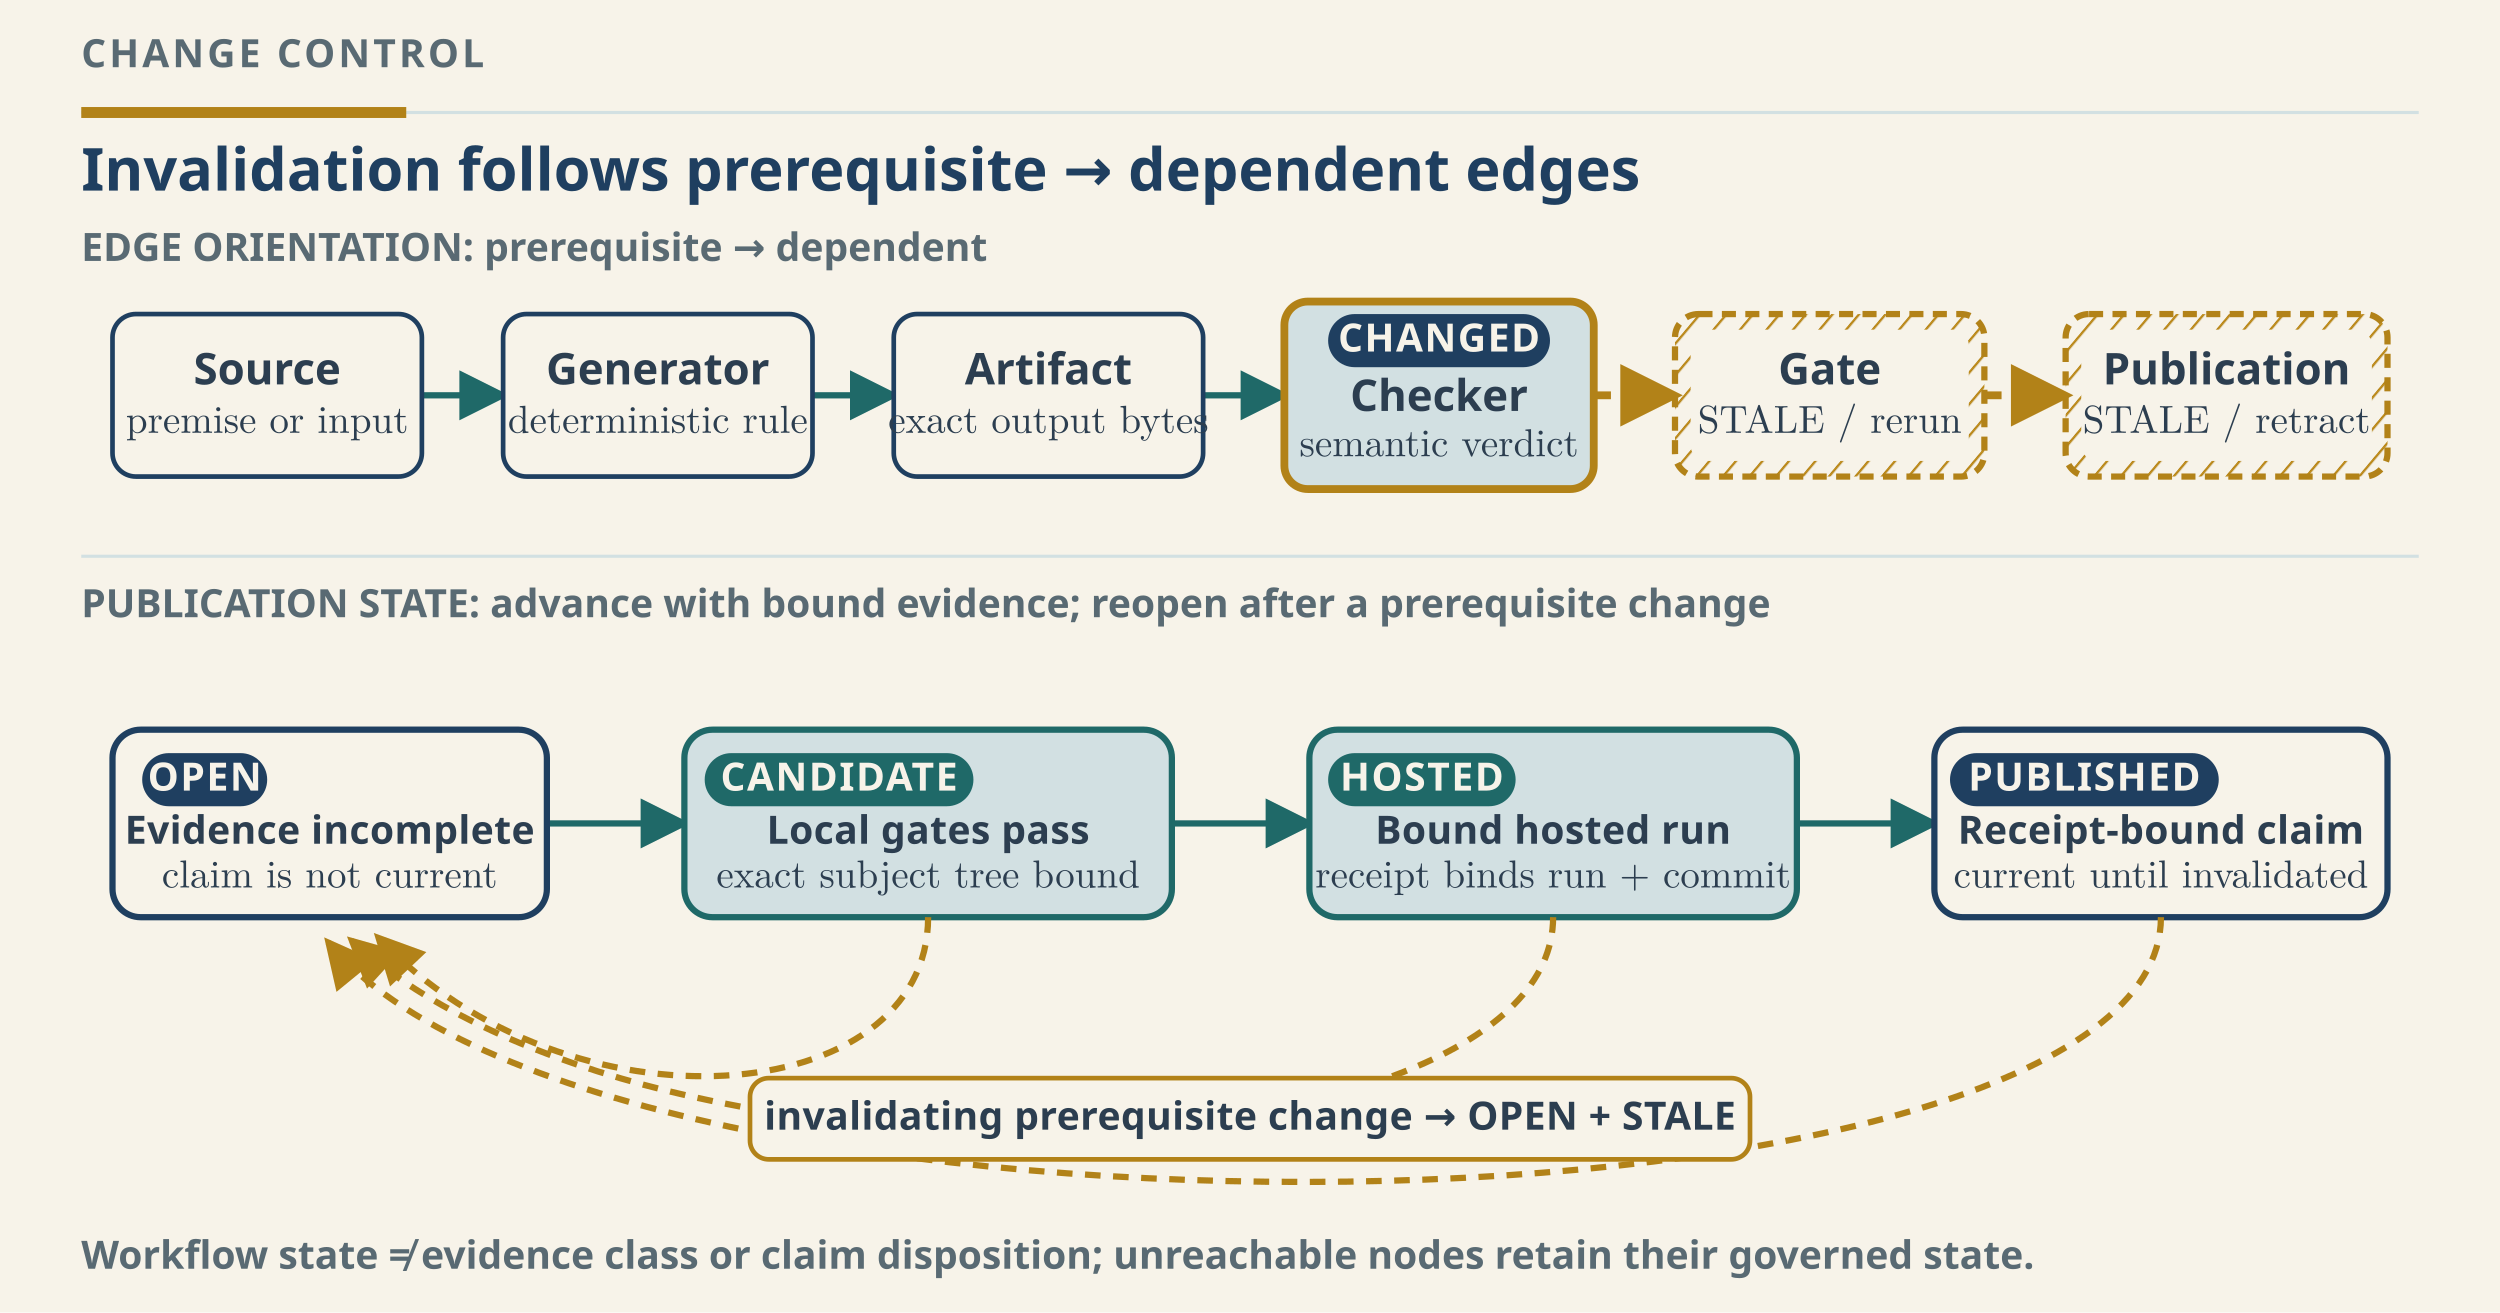
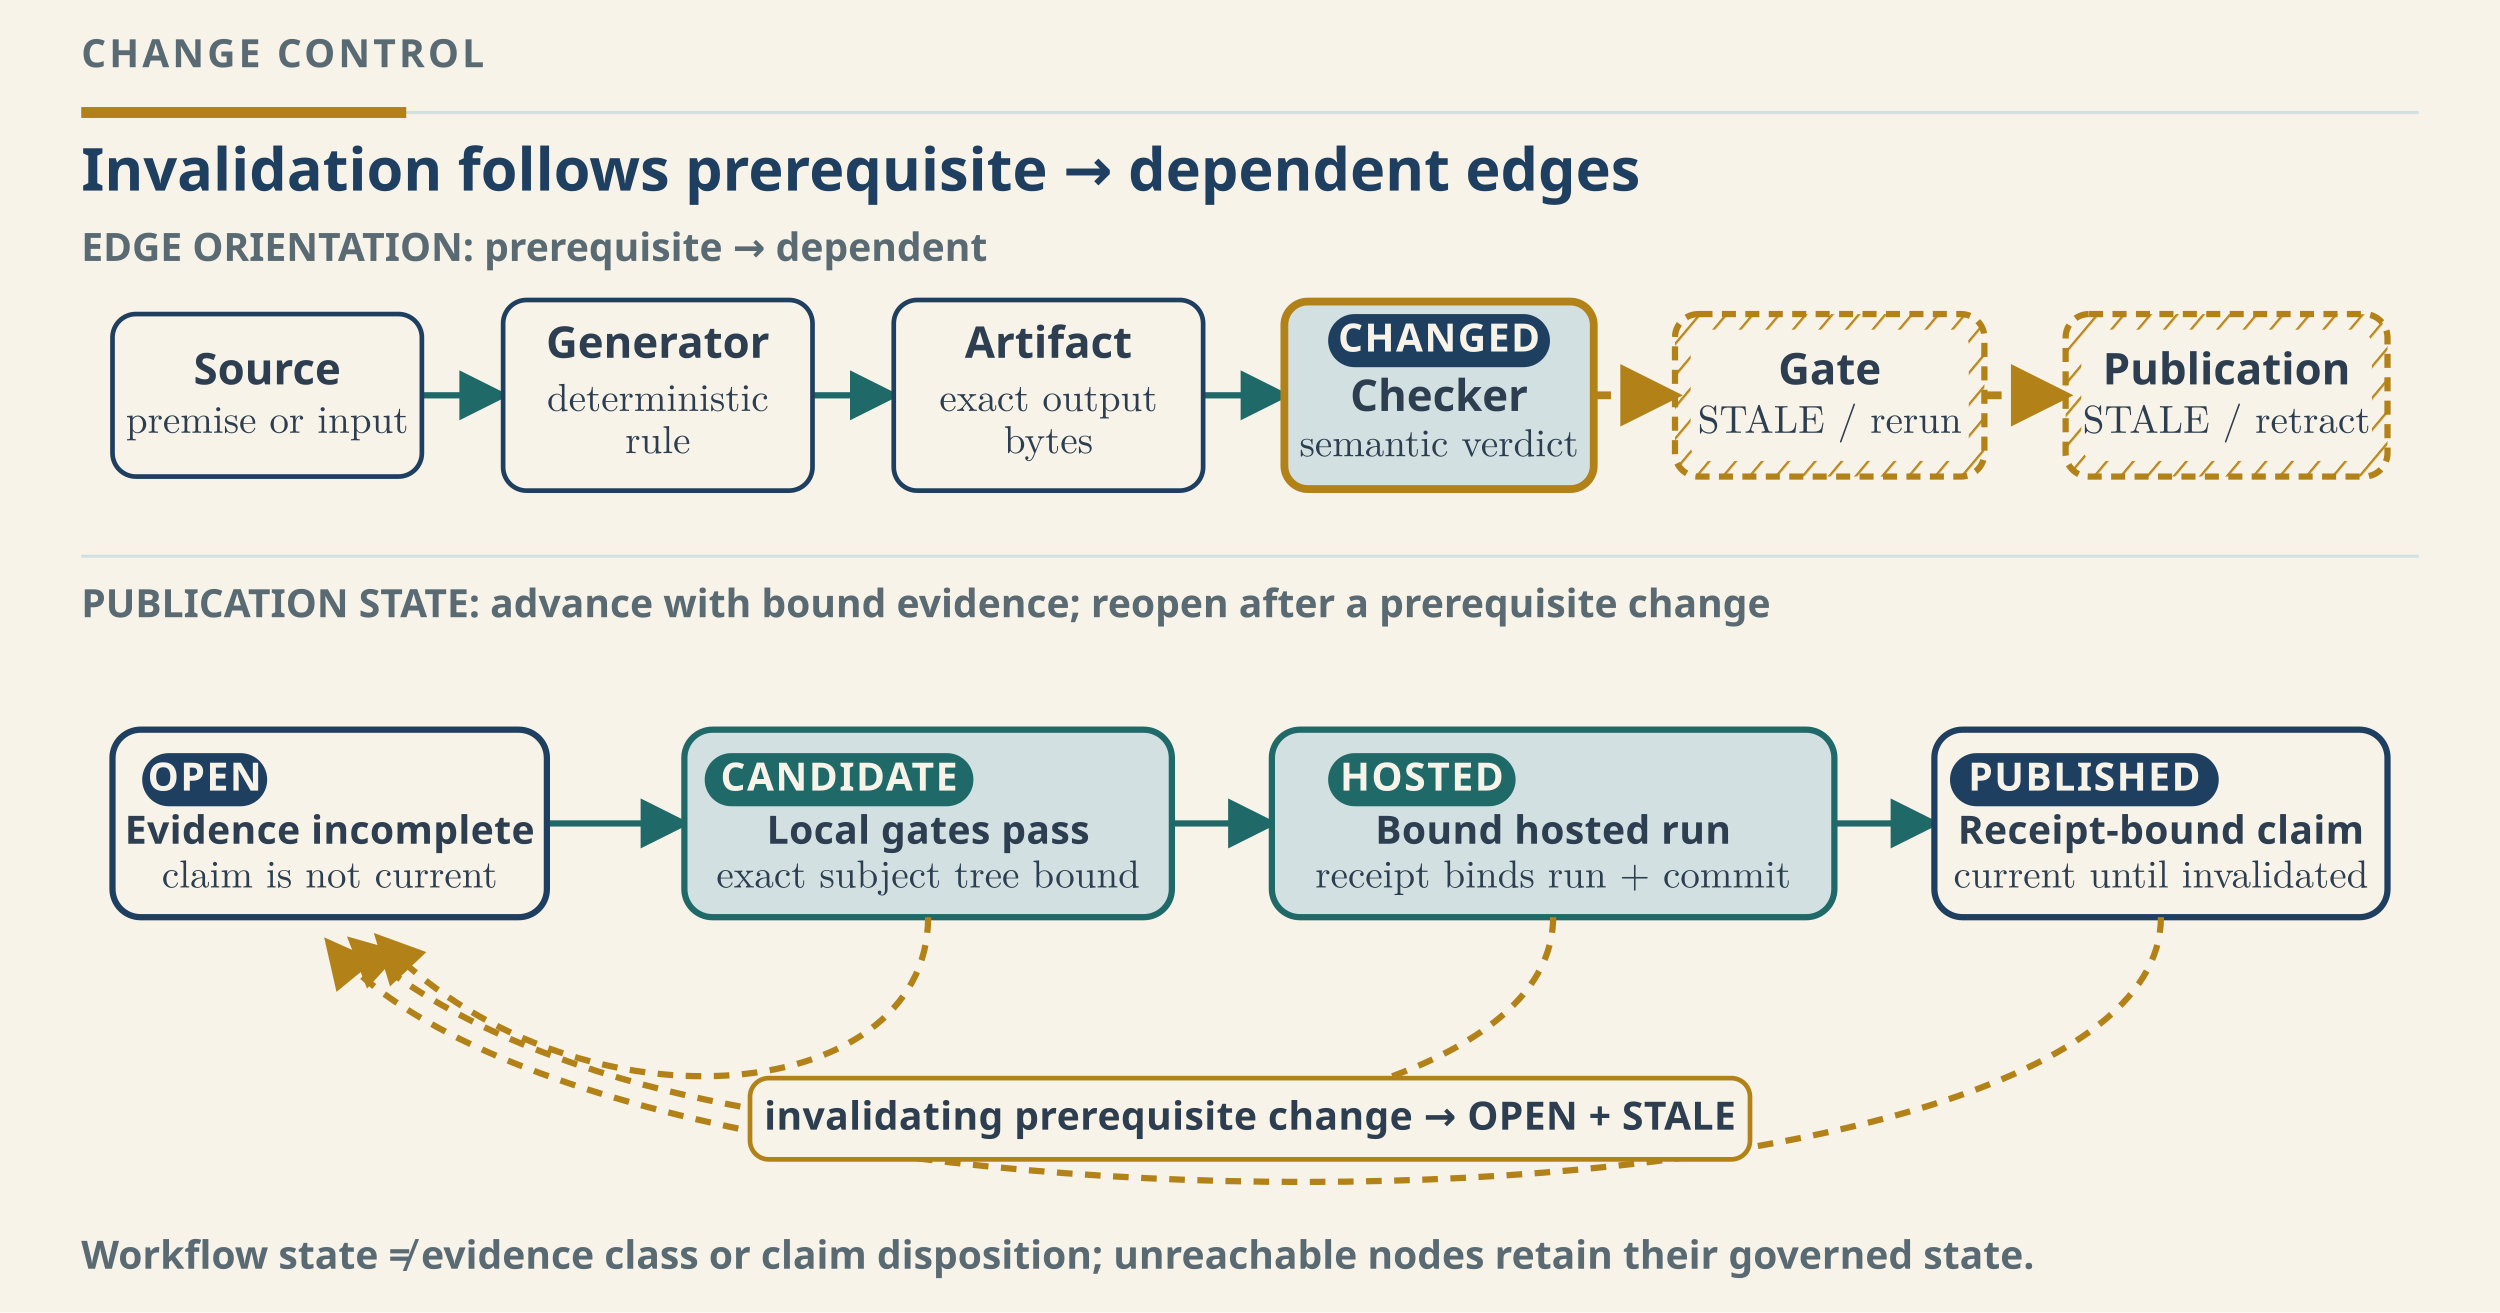
<svg xmlns="http://www.w3.org/2000/svg" xml:lang="en" width="160mm" height="84mm" viewBox="0 0 1600 840" role="img" aria-labelledby="state-title state-desc">
  <defs>
    <marker id="state-arrow" markerWidth="8" markerHeight="8" refX="7" refY="4" orient="auto" markerUnits="strokeWidth">
      <path d="M0,0 L8,4 L0,8 z" fill="#1F6968" />
    </marker>
    <marker id="stale-arrow" markerWidth="8" markerHeight="8" refX="7" refY="4" orient="auto" markerUnits="strokeWidth">
      <path d="M0,0 L8,4 L0,8 z" fill="#B28218" />
    </marker>
    <pattern id="stale-hatch" width="13" height="13" patternUnits="userSpaceOnUse" patternTransform="rotate(40)">
      <line x1="0" y1="0" x2="0" y2="13" stroke="#B28218" stroke-width="3" />
    </pattern>
    <style>
      .heading { font-family: 'Source Sans Pro', sans-serif; font-size: 38px; font-weight: 700; fill: #1F3F60; }
      .eyebrow { font-family: 'Source Sans Pro', sans-serif; font-size: 25px; font-weight: 700; letter-spacing: 2px; fill: #596A73; }
      .node-title { font-family: 'Source Sans Pro', sans-serif; font-size: 28px; font-weight: 700; fill: #2C3E50; text-anchor: middle; }
      .node-body { font-family: 'Latin Modern Roman', serif; font-size: 25px; font-weight: 400; fill: #2C3E50; text-anchor: middle; }
      .small { font-family: 'Source Sans Pro', sans-serif; font-size: 25px; font-weight: 600; fill: #596A73; }
      .state { font-family: 'Source Sans Pro', sans-serif; font-size: 25px; font-weight: 700; fill: #2C3E50; text-anchor: middle; letter-spacing: 0.25px; }
      .badge { font-family: 'Source Sans Pro', sans-serif; font-size: 25px; font-weight: 700; fill: #F7F3E9; text-anchor: middle; letter-spacing: 1px; }
    </style>
  </defs>
  <rect width="1600" height="840" fill="#F7F3E9" />
  <path d="M52 72 H1548" stroke="#D2E0E2" stroke-width="2" />
  <path d="M52 72 H260" stroke="#B28218" stroke-width="7" />
  <text x="52" y="43" class="eyebrow">CHANGE CONTROL</text>
  <text x="52" y="122" class="heading">Invalidation follows prerequisite → dependent edges</text>
  <text x="52" y="167" class="small">EDGE ORIENTATION: prerequisite → dependent</text>
  <g fill="none" stroke="#1F6968" stroke-width="4" marker-end="url(#state-arrow)">
    <path d="M270 253 H322" />
    <path d="M520 253 H572" />
    <path d="M770 253 H822" />
  </g>
  <g fill="none" stroke="#B28218" stroke-width="5" stroke-dasharray="11 8" marker-end="url(#stale-arrow)">
    <path d="M1020 253 H1072" />
    <path d="M1270 253 H1322" />
  </g>
  <g>
    <rect x="72" y="201" width="198" height="104" rx="15" fill="#F7F3E9" stroke="#1F3F60" stroke-width="3" />
    <text x="171" y="246" class="node-title">Source</text>
    <text x="171" y="277" class="node-body">premise or input</text>
-     <rect x="322" y="201" width="198" height="104" rx="15" fill="#F7F3E9" stroke="#1F3F60" stroke-width="3" />
-     <text x="421" y="246" class="node-title">Generator</text>
-     <text x="421" y="277" class="node-body">deterministic rule</text>
-     <rect x="572" y="201" width="198" height="104" rx="15" fill="#F7F3E9" stroke="#1F3F60" stroke-width="3" />
-     <text x="671" y="246" class="node-title">Artifact</text>
-     <text x="671" y="277" class="node-body">exact output bytes</text>
+     <rect x="322" y="192" width="198" height="122" rx="15" fill="#F7F3E9" stroke="#1F3F60" stroke-width="3" />
+     <text x="421" y="229" class="node-title">Generator</text>
+     <text x="421" y="263" class="node-body">deterministic</text>
+     <text x="421" y="290" class="node-body">rule</text>
+     <rect x="572" y="192" width="198" height="122" rx="15" fill="#F7F3E9" stroke="#1F3F60" stroke-width="3" />
+     <text x="671" y="229" class="node-title">Artifact</text>
+     <text x="671" y="263" class="node-body">exact output</text>
+     <text x="671" y="290" class="node-body">bytes</text>
    <rect x="822" y="193" width="198" height="120" rx="15" fill="#D2E0E2" stroke="#B28218" stroke-width="5" />
    <rect x="850" y="201" width="142" height="34" rx="17" fill="#1F3F60" />
    <text x="921" y="225" class="badge">CHANGED</text>
    <text x="921" y="263" class="node-title">Checker</text>
    <text x="921" y="292" class="node-body">semantic verdict</text>
    <rect x="1072" y="201" width="198" height="104" rx="15" fill="url(#stale-hatch)" stroke="#B28218" stroke-width="4" stroke-dasharray="9 6" />
    <rect x="1082" y="211" width="178" height="84" rx="10" fill="#F7F3E9" />
    <text x="1171" y="246" class="node-title">Gate</text>
    <text x="1171" y="277" class="node-body">STALE / rerun</text>
    <rect x="1322" y="201" width="206" height="104" rx="15" fill="url(#stale-hatch)" stroke="#B28218" stroke-width="4" stroke-dasharray="9 6" />
    <rect x="1332" y="211" width="186" height="84" rx="10" fill="#F7F3E9" />
    <text x="1425" y="246" class="node-title">Publication</text>
    <text x="1425" y="277" class="node-body">STALE / retract</text>
  </g>
  <path d="M52 356 H1548" stroke="#D2E0E2" stroke-width="2" />
  <text x="52" y="395" class="small">PUBLICATION STATE: advance with bound evidence; reopen after a prerequisite change</text>
  <g fill="none" stroke="#1F6968" stroke-width="4" marker-end="url(#state-arrow)">
    <path d="M350 527 H438" />
-     <path d="M750 527 H838" />
-     <path d="M1150 527 H1238" />
+     <path d="M750 527 H814" />
+     <path d="M1174 527 H1238" />
  </g>
  <g>
    <rect x="72" y="467" width="278" height="120" rx="18" fill="#F7F3E9" stroke="#1F3F60" stroke-width="4" />
    <rect x="91" y="482" width="80" height="34" rx="17" fill="#1F3F60" />
    <text x="131" y="506" class="badge">OPEN</text>
    <text x="211" y="540" class="state">Evidence incomplete</text>
    <text x="211" y="568" class="node-body">claim is not current</text>
    <rect x="438" y="467" width="312" height="120" rx="18" fill="#D2E0E2" stroke="#1F6968" stroke-width="4" />
    <rect x="451" y="482" width="172" height="34" rx="17" fill="#1F6968" />
    <text x="537" y="506" class="badge">CANDIDATE</text>
    <text x="594" y="540" class="state">Local gates pass</text>
    <text x="594" y="568" class="node-body">exact subject tree bound</text>
-     <rect x="838" y="467" width="312" height="120" rx="18" fill="#D2E0E2" stroke="#1F6968" stroke-width="4" />
+     <rect x="814" y="467" width="360" height="120" rx="18" fill="#D2E0E2" stroke="#1F6968" stroke-width="4" />
    <rect x="850" y="482" width="120" height="34" rx="17" fill="#1F6968" />
    <text x="910" y="506" class="badge">HOSTED</text>
    <text x="994" y="540" class="state">Bound hosted run</text>
    <text x="994" y="568" class="node-body">receipt binds run + commit</text>
    <rect x="1238" y="467" width="290" height="120" rx="18" fill="#F7F3E9" stroke="#1F3F60" stroke-width="4" />
    <rect x="1248" y="482" width="172" height="34" rx="17" fill="#1F3F60" />
    <text x="1334" y="506" class="badge">PUBLISHED</text>
    <text x="1383" y="540" class="state">Receipt-bound claim</text>
    <text x="1383" y="568" class="node-body">current until invalidated</text>
  </g>
  <g fill="none" stroke="#B28218" stroke-width="4" stroke-dasharray="10 8" marker-end="url(#stale-arrow)">
    <path d="M594 587 C594 710 365 730 242 600" />
    <path d="M994 587 C994 754 420 780 225 602" />
    <path d="M1383 587 C1383 803 385 817 210 603" />
  </g>
  <rect x="480" y="690" width="640" height="52" rx="12" fill="#F7F3E9" stroke="#B28218" stroke-width="3" />
  <text x="800" y="723" class="state">invalidating prerequisite change → OPEN + STALE</text>
  <text x="52" y="812" class="small">Workflow state ≠ evidence class or claim disposition; unreachable nodes retain their governed state.</text>
</svg>
